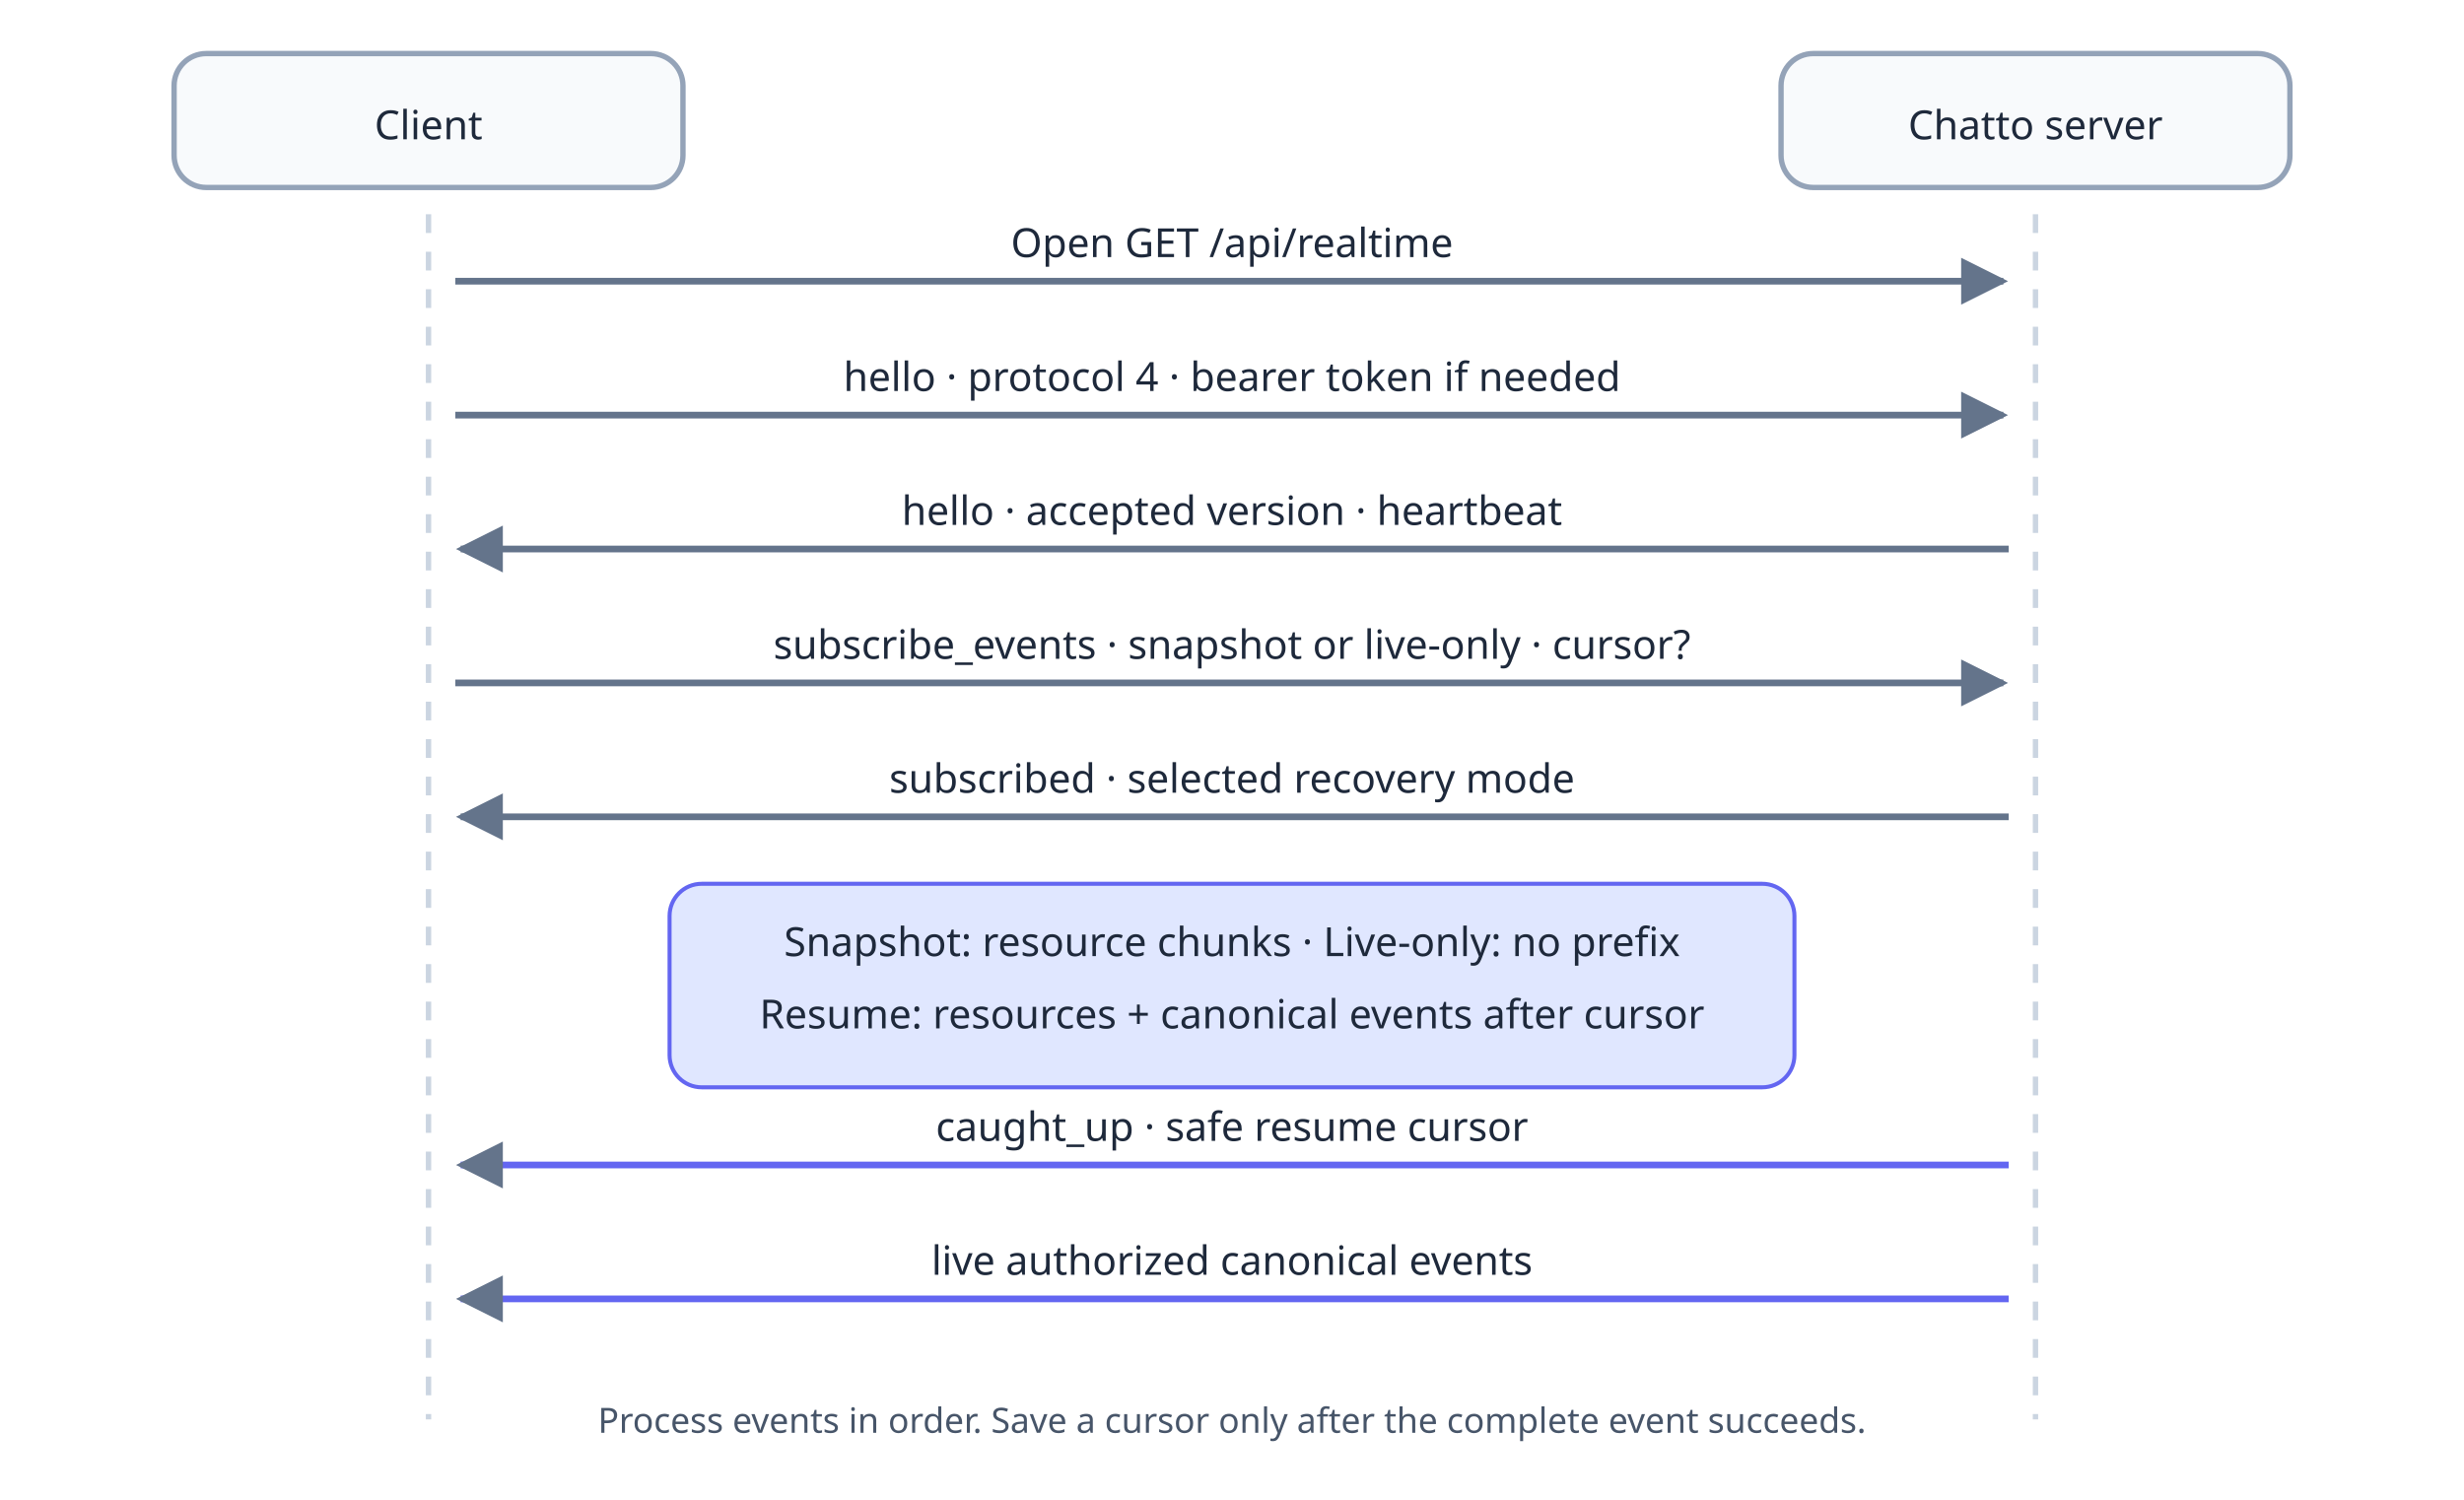
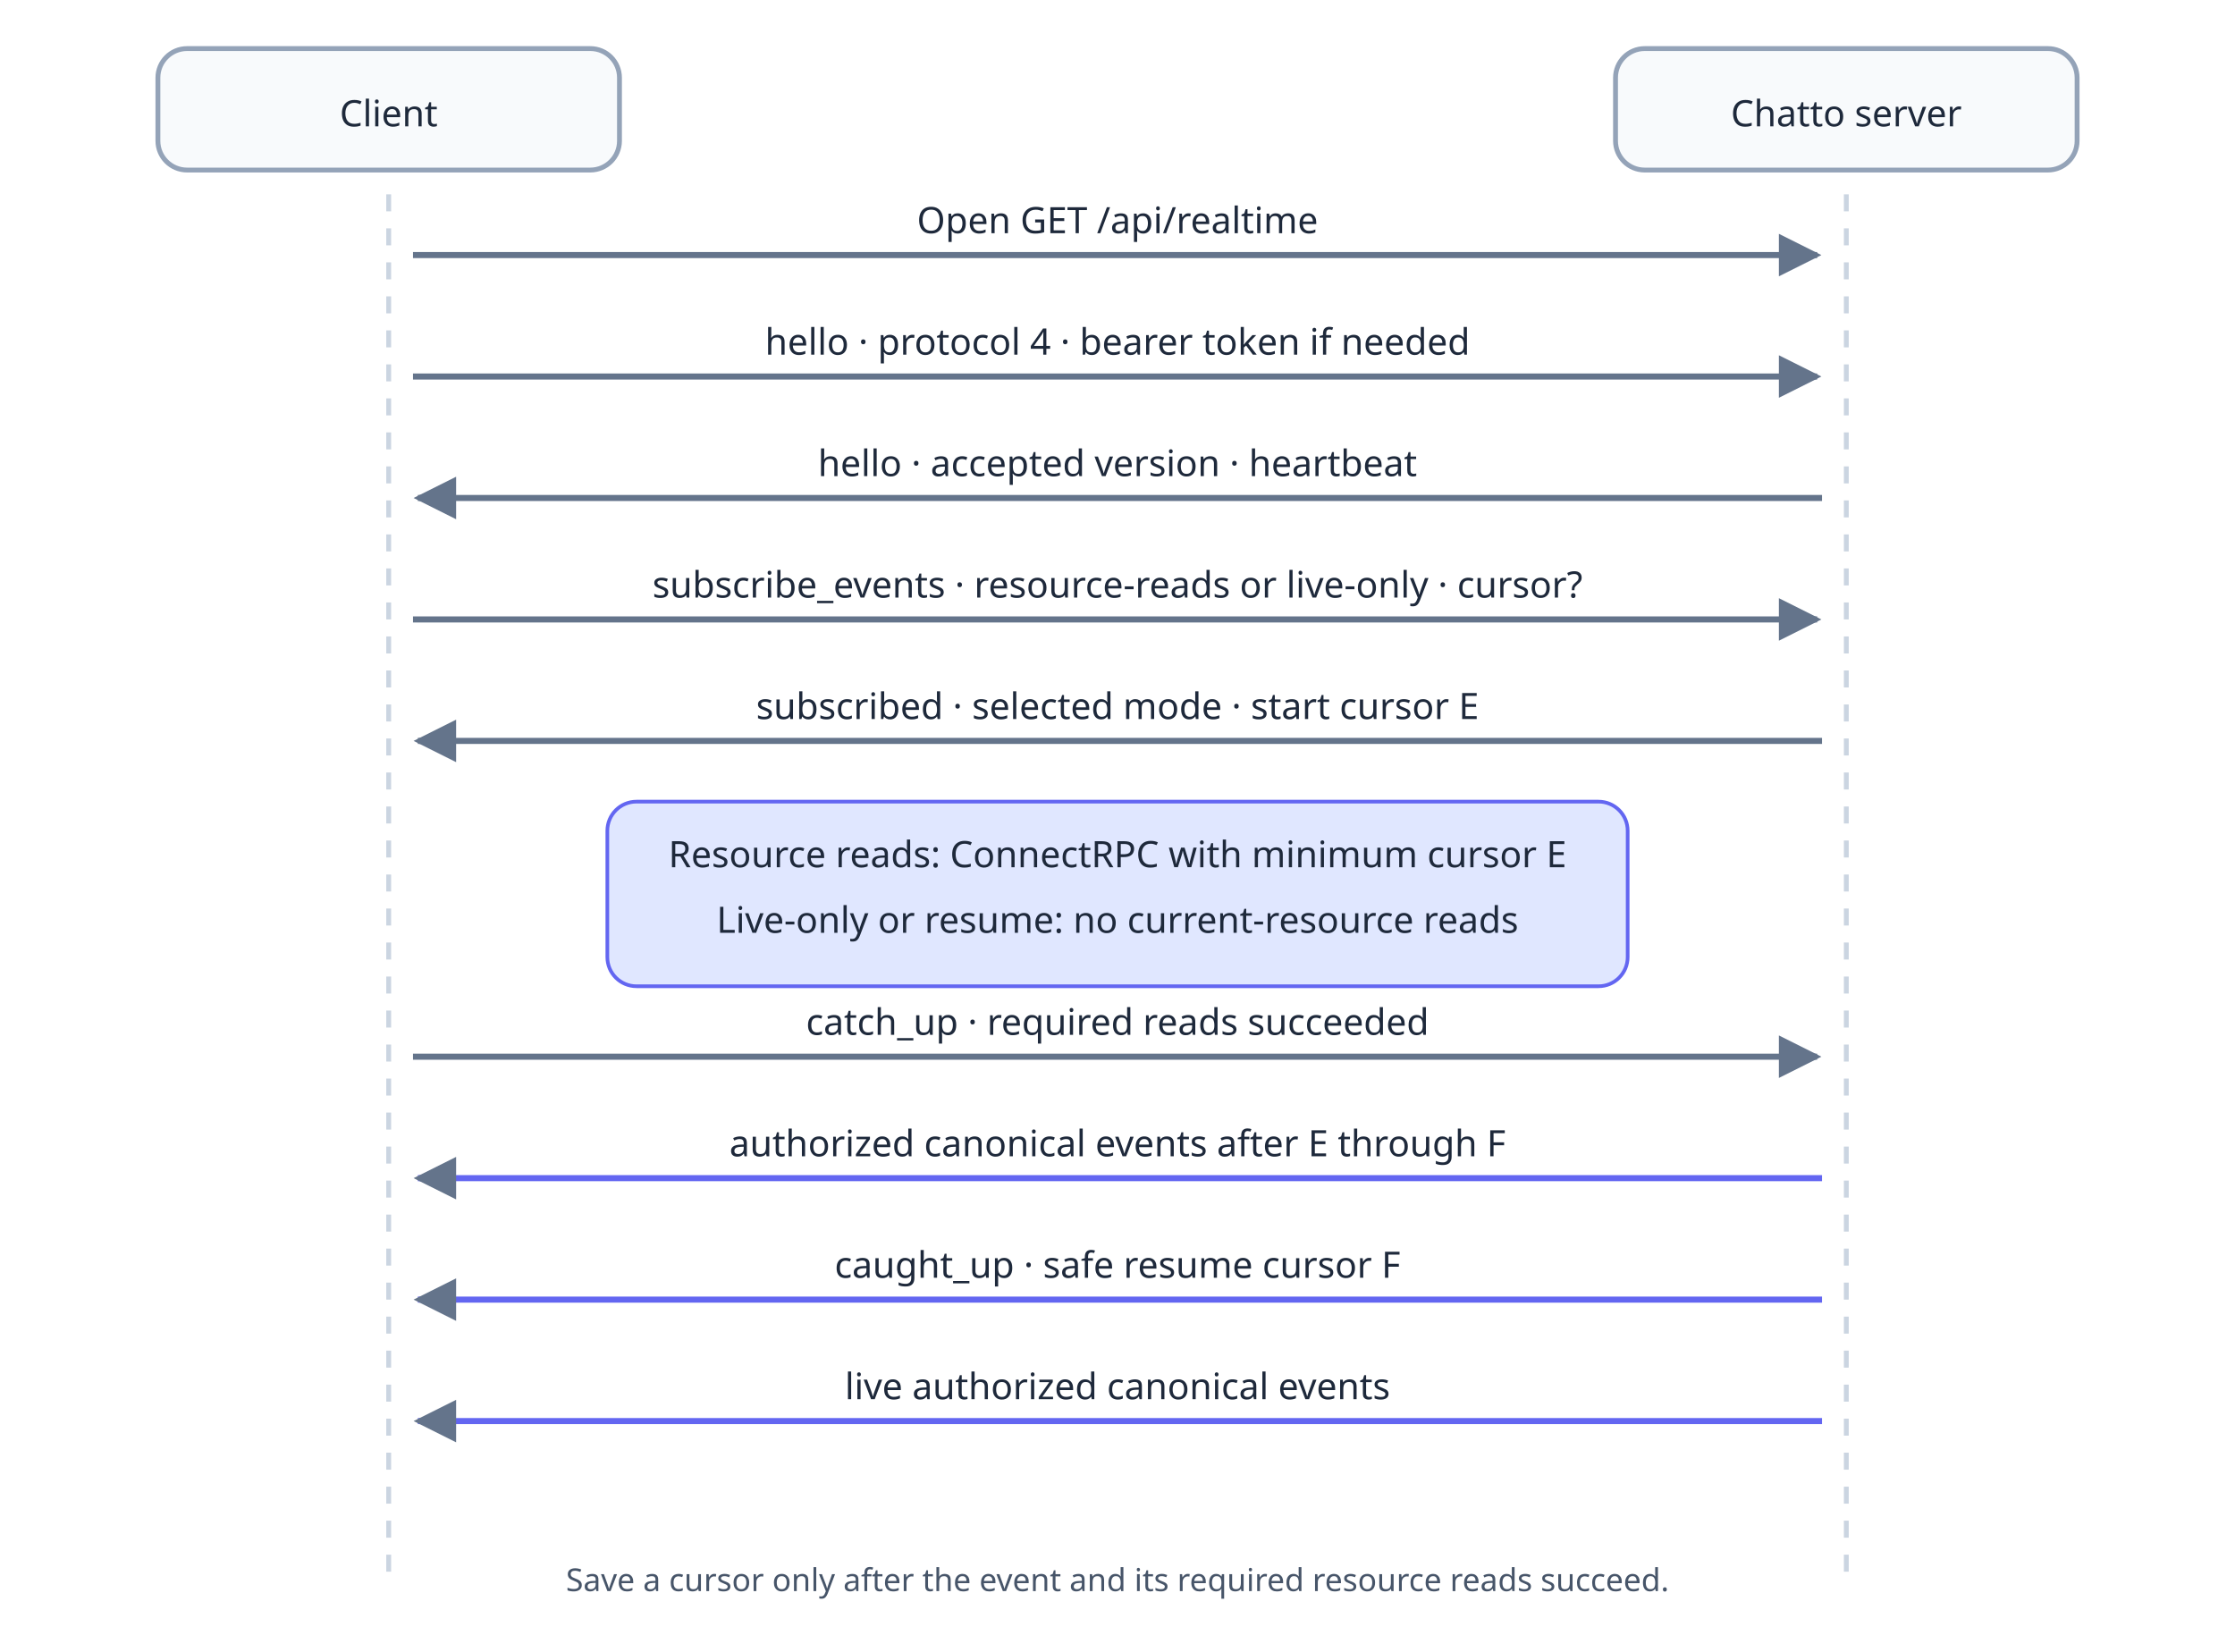
- <svg xmlns="http://www.w3.org/2000/svg" viewBox="0 0 920 560" role="img" aria-labelledby="title desc" style="display:block;width:100%;height:auto;min-width:42rem;max-width:920px;margin-inline:auto">
+ <svg xmlns="http://www.w3.org/2000/svg" viewBox="0 0 920 680" role="img" aria-labelledby="title desc" style="display:block;width:100%;height:auto;min-width:42rem;max-width:920px;margin-inline:auto">
  <defs>
    <marker id="arrow" viewBox="0 0 10 10" refX="9" refY="5" markerWidth="7" markerHeight="7" orient="auto-start-reverse">
      <path d="M 0 0 L 10 5 L 0 10 z" fill="var(--sl-color-gray-3, #64748b)" />
    </marker>
  </defs>
  <style>
    .box { fill: var(--sl-color-bg-nav, #f8fafc); stroke: var(--sl-color-gray-4, #94a3b8); stroke-width: 2; }
    .lane { stroke: var(--sl-color-gray-5, #cbd5e1); stroke-width: 2; stroke-dasharray: 7 7; }
    .flow { stroke: var(--sl-color-gray-3, #64748b); stroke-width: 2.5; marker-end: url(#arrow); }
    .durable { stroke: var(--sl-color-accent, #6366f1); }
    .label { fill: var(--sl-color-white, #fff); font: 600 18px system-ui, sans-serif; }
    .text { fill: var(--sl-color-text, #1e293b); font: 15px system-ui, sans-serif; }
    .small { fill: var(--sl-color-gray-2, #475569); font: 13px system-ui, sans-serif; }
    .pill { fill: var(--sl-color-accent-low, #e0e7ff); stroke: var(--sl-color-accent, #6366f1); stroke-width: 1.5; }
  </style>
  <rect x="65" y="20" width="190" height="50" rx="12" class="box" />
  <rect x="665" y="20" width="190" height="50" rx="12" class="box" />
  <text x="160" y="52" text-anchor="middle" class="text">Client</text>
  <text x="760" y="52" text-anchor="middle" class="text">Chatto server</text>
-   <line x1="160" y1="80" x2="160" y2="530" class="lane" />
-   <line x1="760" y1="80" x2="760" y2="530" class="lane" />
+   <line x1="160" y1="80" x2="160" y2="650" class="lane" />
+   <line x1="760" y1="80" x2="760" y2="650" class="lane" />
  <line x1="170" y1="105" x2="748" y2="105" class="flow" />
  <text x="460" y="96" text-anchor="middle" class="text">Open GET /api/realtime</text>
  <line x1="170" y1="155" x2="748" y2="155" class="flow" />
  <text x="460" y="146" text-anchor="middle" class="text">hello · protocol 4 · bearer token if needed</text>
  <line x1="750" y1="205" x2="172" y2="205" class="flow" />
  <text x="460" y="196" text-anchor="middle" class="text">hello · accepted version · heartbeat</text>
  <line x1="170" y1="255" x2="748" y2="255" class="flow" />
-   <text x="460" y="246" text-anchor="middle" class="text">subscribe_events · snapshot or live-only · cursor?</text>
+   <text x="460" y="246" text-anchor="middle" class="text">subscribe_events · resource-reads or live-only · cursor?</text>
  <line x1="750" y1="305" x2="172" y2="305" class="flow" />
-   <text x="460" y="296" text-anchor="middle" class="text">subscribed · selected recovery mode</text>
+   <text x="460" y="296" text-anchor="middle" class="text">subscribed · selected mode · start cursor E</text>
  <rect x="250" y="330" width="420" height="76" rx="12" class="pill" />
-   <text x="460" y="357" text-anchor="middle" class="text">Snapshot: resource chunks · Live-only: no prefix</text>
-   <text x="460" y="384" text-anchor="middle" class="text">Resume: resources + canonical events after cursor</text>
-   <line x1="750" y1="435" x2="172" y2="435" class="flow durable" />
-   <text x="460" y="426" text-anchor="middle" class="text">caught_up · safe resume cursor</text>
+   <text x="460" y="357" text-anchor="middle" class="text">Resource reads: ConnectRPC with minimum cursor E</text>
+   <text x="460" y="384" text-anchor="middle" class="text">Live-only or resume: no current-resource reads</text>
+   <line x1="170" y1="435" x2="748" y2="435" class="flow" />
+   <text x="460" y="426" text-anchor="middle" class="text">catch_up · required reads succeeded</text>
  <line x1="750" y1="485" x2="172" y2="485" class="flow durable" />
-   <text x="460" y="476" text-anchor="middle" class="text">live authorized canonical events</text>
-   <text x="460" y="535" text-anchor="middle" class="small">Process events in order. Save a cursor only after the complete event succeeds.</text>
+   <text x="460" y="476" text-anchor="middle" class="text">authorized canonical events after E through F</text>
+   <line x1="750" y1="535" x2="172" y2="535" class="flow durable" />
+   <text x="460" y="526" text-anchor="middle" class="text">caught_up · safe resume cursor F</text>
+   <line x1="750" y1="585" x2="172" y2="585" class="flow durable" />
+   <text x="460" y="576" text-anchor="middle" class="text">live authorized canonical events</text>
+   <text x="460" y="655" text-anchor="middle" class="small">Save a cursor only after the event and its required resource reads succeed.</text>
</svg>
